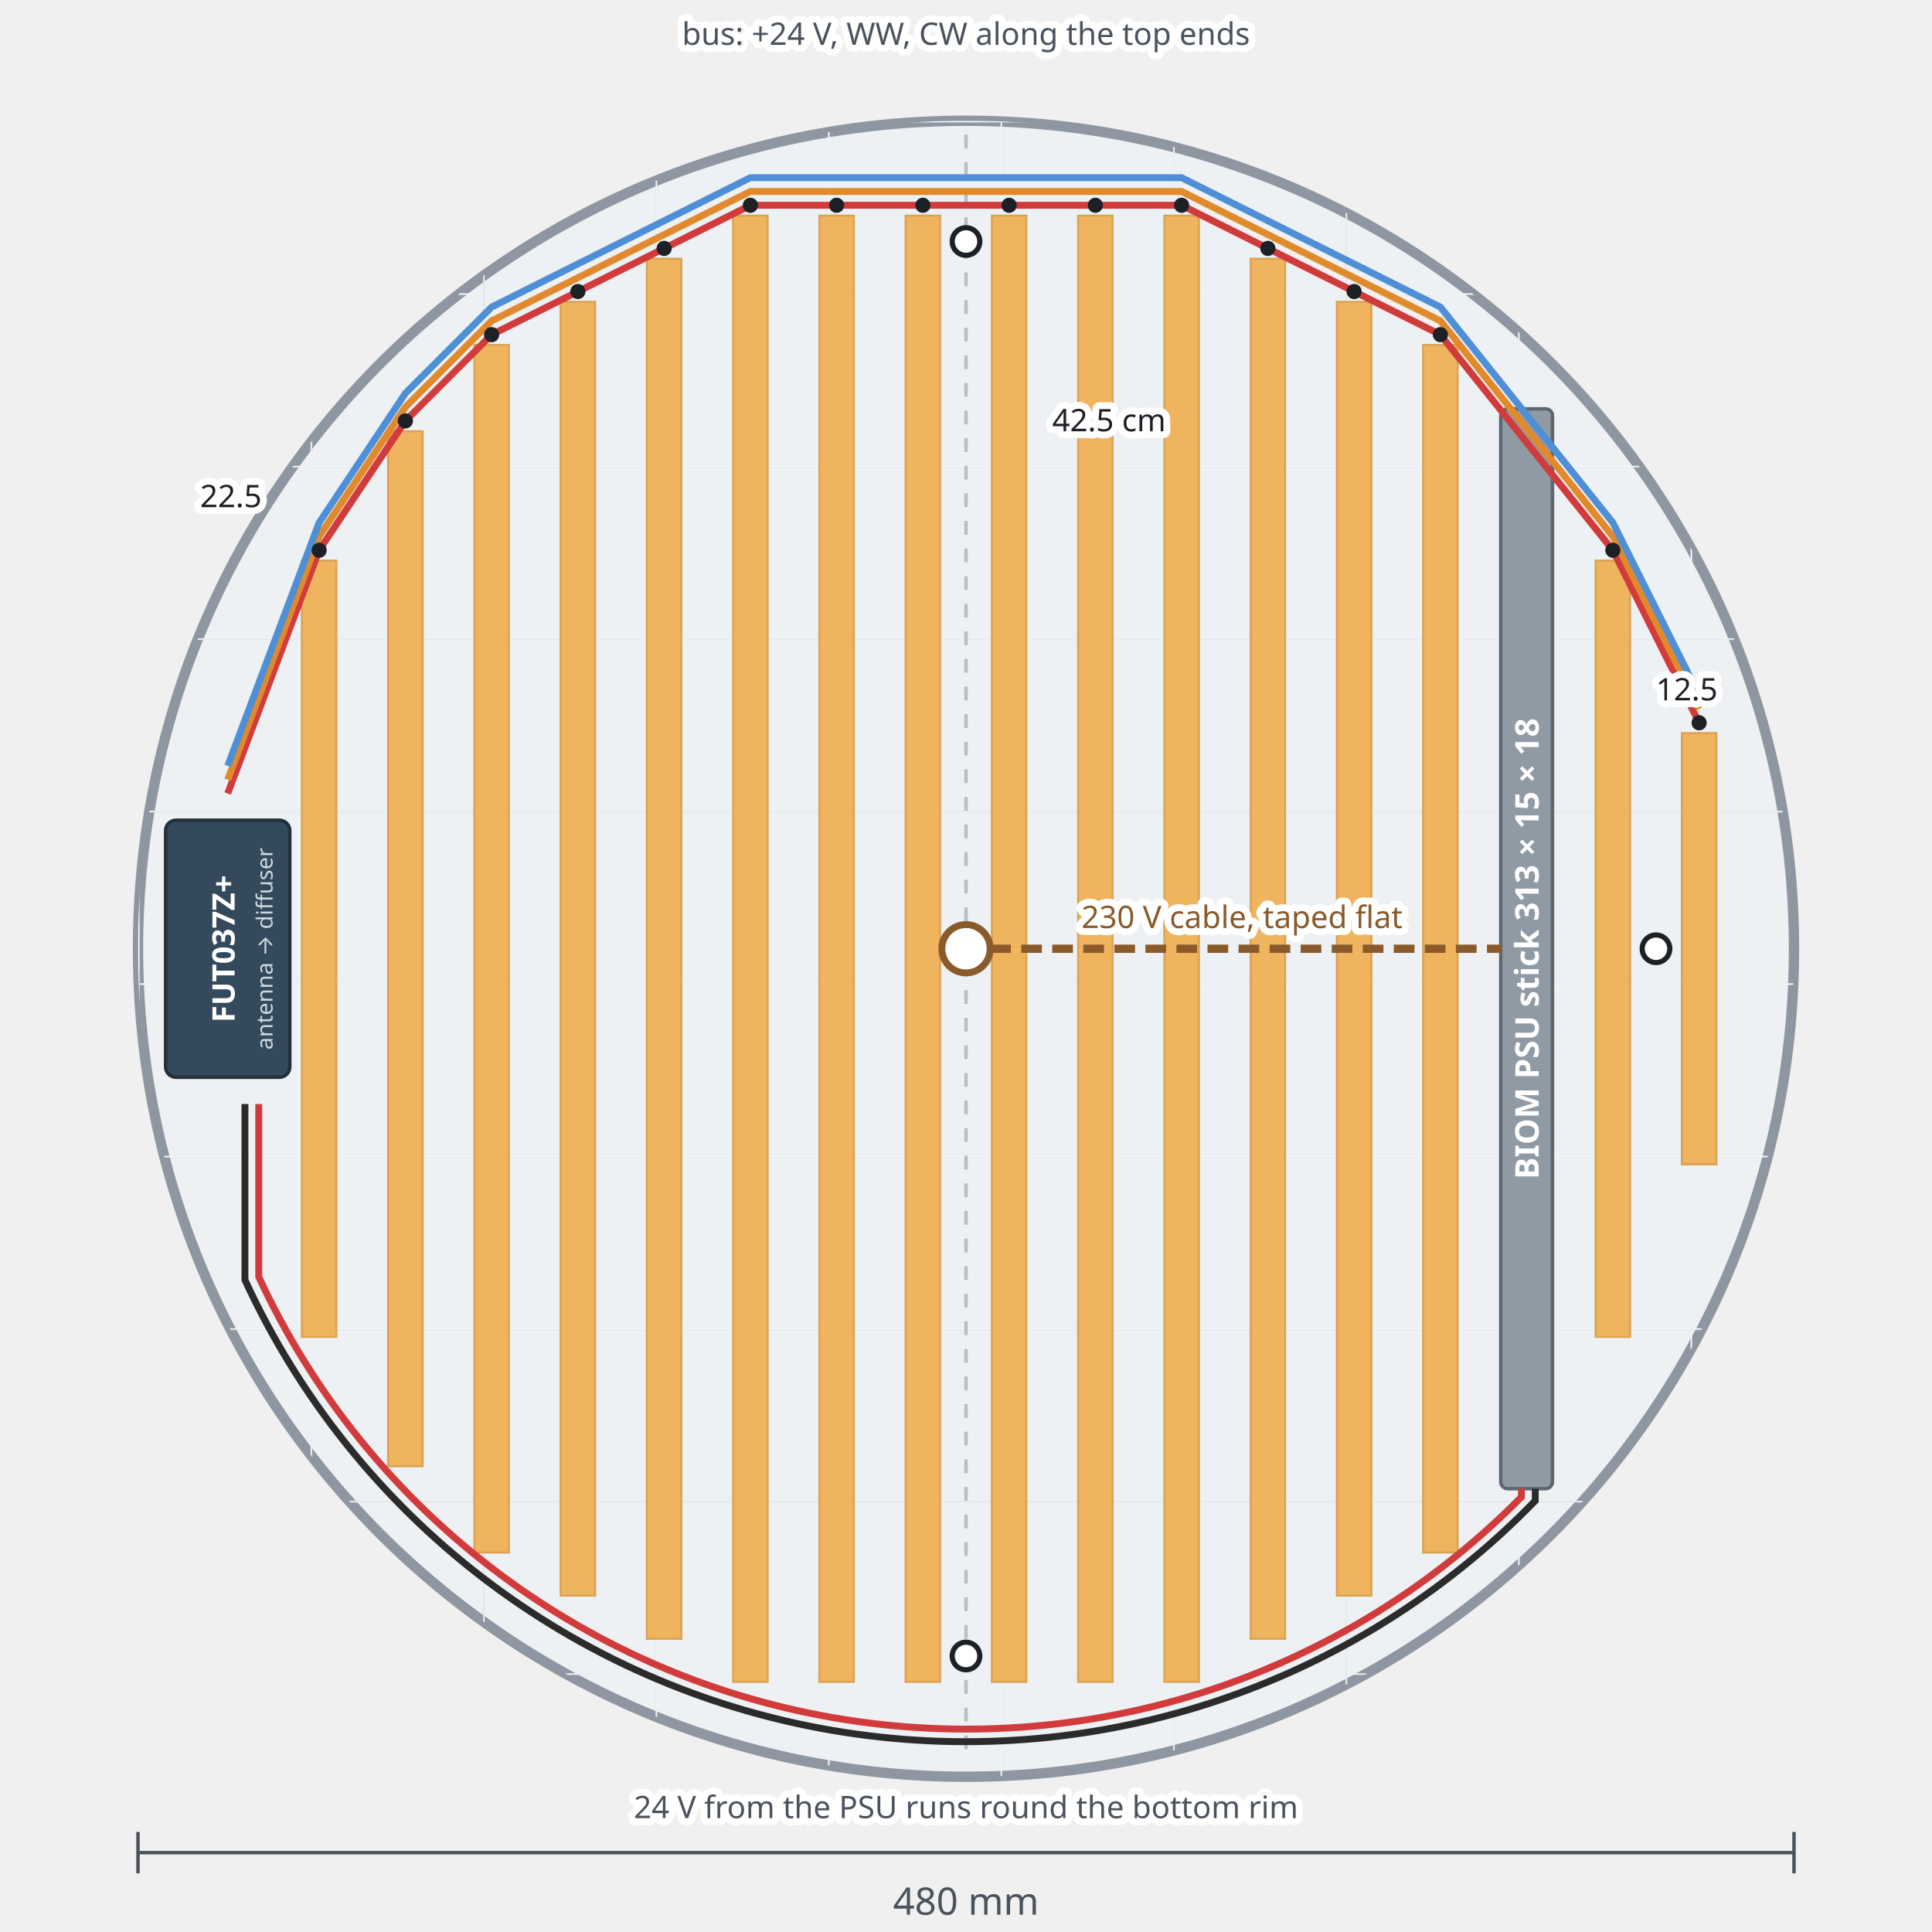
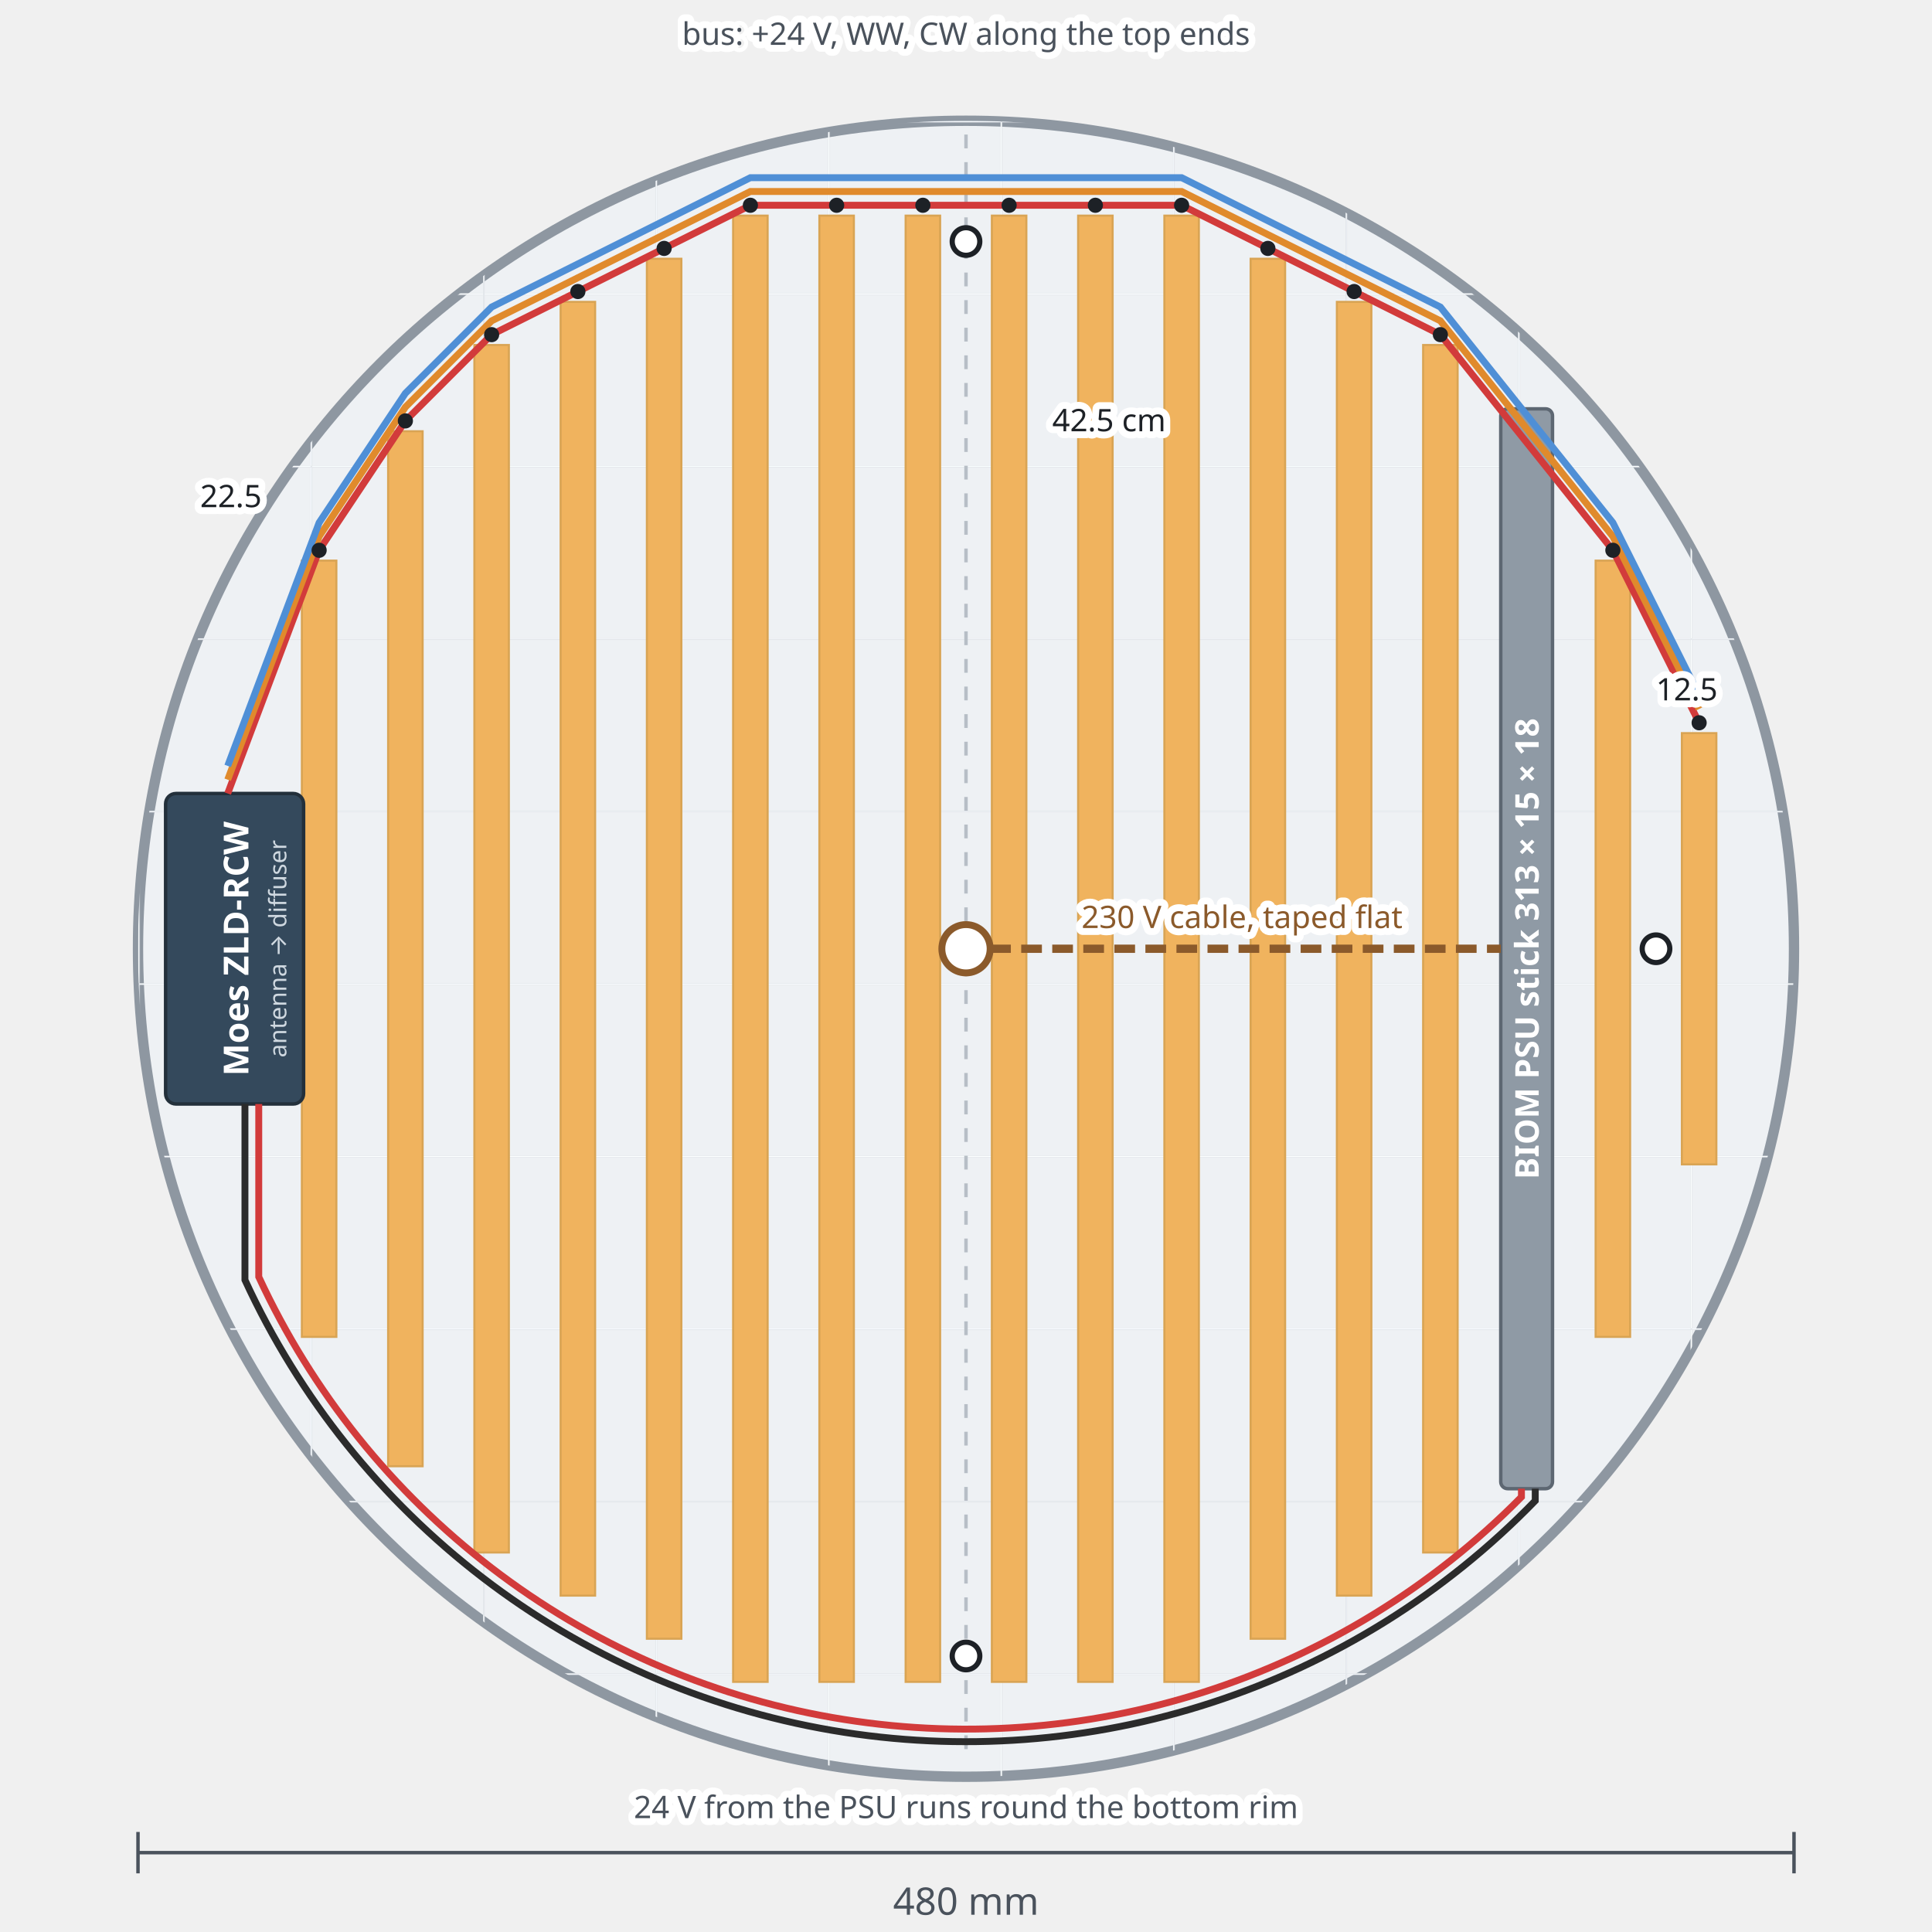
<svg xmlns="http://www.w3.org/2000/svg" width="560" height="560" viewBox="-280 -275 560 560">
  <style>text{font-family:"Segoe UI",system-ui,-apple-system,sans-serif}text.halo{paint-order:stroke;stroke:#fff;stroke-width:4px;stroke-linejoin:round}</style>
  <defs>
    <pattern id="grid" width="50" height="50" patternUnits="userSpaceOnUse" x="-240" y="-240">
      <path d="M50 0 H0 V50" fill="none" stroke="#e3e7eb" stroke-width="1" />
    </pattern>
  </defs>
  <circle r="240" fill="#eef1f4" stroke="#8e97a1" stroke-width="3" />
  <circle r="240" fill="url(#grid)" />
  <line x1="0" y1="-236" x2="0" y2="236" stroke="#b7bec6" stroke-dasharray="4 4" />
  <g fill="#f0b35e" stroke="#d9a454" stroke-width=".6">
    <rect x="-192.5" y="-112.5" width="10" height="225" />
    <rect x="-167.5" y="-150.0" width="10" height="300" />
    <rect x="-142.5" y="-175.0" width="10" height="350" />
    <rect x="-117.5" y="-187.5" width="10" height="375" />
    <rect x="-92.5" y="-200.0" width="10" height="400" />
    <rect x="-67.5" y="-212.5" width="10" height="425" />
    <rect x="-42.5" y="-212.5" width="10" height="425" />
    <rect x="-17.5" y="-212.5" width="10" height="425" />
    <rect x="7.5" y="-212.5" width="10" height="425" />
    <rect x="32.5" y="-212.5" width="10" height="425" />
    <rect x="57.5" y="-212.5" width="10" height="425" />
    <rect x="82.5" y="-200.0" width="10" height="400" />
    <rect x="107.5" y="-187.5" width="10" height="375" />
    <rect x="132.5" y="-175.0" width="10" height="350" />
    <rect x="182.5" y="-112.5" width="10" height="225" />
    <rect x="207.5" y="-62.5" width="10" height="125" />
  </g>
  <rect x="155" y="-156.5" width="15" height="313" rx="2" fill="#8f9aa5" stroke="#5d6772" />
  <text x="166" y="0" text-anchor="middle" font-size="9.5" font-weight="700" fill="#fff" transform="rotate(-90 166 0)">BIOM PSU stick 313 × 15 × 18</text>
-   <rect x="-232" y="-37.25" width="36" height="74.5" rx="3" fill="#34495c" stroke="#23303b" />
-   <text x="-212" y="0" text-anchor="middle" font-size="9" font-weight="700" fill="#fff" transform="rotate(-90 -212 0)">FUT037Z+</text>
-   <text x="-201" y="0" text-anchor="middle" font-size="6.5" fill="#cfd8e0" transform="rotate(-90 -201 0)">antenna → diffuser</text>
+   <rect x="-232" y="-45" width="40" height="90" rx="3" fill="#34495c" stroke="#23303b" />
+   <text x="-208" y="0" text-anchor="middle" font-size="10" font-weight="700" fill="#fff" transform="rotate(-90 -208 0)">Moes ZLD-RCW</text>
+   <text x="-197" y="0" text-anchor="middle" font-size="7" fill="#cfd8e0" transform="rotate(-90 -197 0)">antenna → diffuser</text>
  <polyline points="-214.0,-45.0 -187.5,-115.5 -162.5,-153.0 -137.5,-178.0 -112.5,-190.5 -87.5,-203.0 -62.5,-215.5 -37.5,-215.5 -12.5,-215.5 12.5,-215.5 37.5,-215.5 62.5,-215.5 87.5,-203.0 112.5,-190.5 137.5,-178.0 187.5,-115.5 212.5,-65.5" fill="none" stroke="#d23b3b" stroke-width="2" />
  <polyline points="-214.0,-49.0 -187.5,-119.5 -162.5,-157.0 -137.5,-182.0 -112.5,-194.5 -87.5,-207.0 -62.5,-219.5 -37.5,-219.5 -12.5,-219.5 12.5,-219.5 37.5,-219.5 62.5,-219.5 87.5,-207.0 112.5,-194.5 137.5,-182.0 187.5,-119.5 212.5,-69.5" fill="none" stroke="#e08a2c" stroke-width="2" />
  <polyline points="-214.0,-53.0 -187.5,-123.5 -162.5,-161.0 -137.5,-186.0 -112.5,-198.5 -87.5,-211.0 -62.5,-223.5 -37.5,-223.5 -12.5,-223.5 12.5,-223.5 37.5,-223.5 62.5,-223.5 87.5,-211.0 112.5,-198.5 137.5,-186.0 187.5,-123.5 212.5,-73.5" fill="none" stroke="#4f8fd6" stroke-width="2" />
  <g fill="#1d2126">
    <circle cx="-187.5" cy="-115.5" r="2.2" />
    <circle cx="-162.5" cy="-153.0" r="2.2" />
    <circle cx="-137.5" cy="-178.0" r="2.2" />
    <circle cx="-112.5" cy="-190.5" r="2.2" />
    <circle cx="-87.5" cy="-203.0" r="2.2" />
    <circle cx="-62.5" cy="-215.5" r="2.2" />
    <circle cx="-37.5" cy="-215.5" r="2.2" />
    <circle cx="-12.5" cy="-215.5" r="2.2" />
    <circle cx="12.5" cy="-215.5" r="2.2" />
    <circle cx="37.5" cy="-215.5" r="2.2" />
    <circle cx="62.5" cy="-215.5" r="2.2" />
    <circle cx="87.5" cy="-203.0" r="2.2" />
    <circle cx="112.5" cy="-190.5" r="2.2" />
    <circle cx="137.5" cy="-178.0" r="2.2" />
    <circle cx="187.5" cy="-115.5" r="2.2" />
    <circle cx="212.5" cy="-65.5" r="2.2" />
  </g>
  <path d="M 161 156.5 L 161 158.9 A 226 226 0 0 1 -205 95.1 L -205 45" fill="none" stroke="#d23b3b" stroke-width="2" />
  <path d="M 165 156.5 L 165 160.0 A 230 230 0 0 1 -209 96.0 L -209 45" fill="none" stroke="#2b2b2b" stroke-width="2" />
  <text class="halo" x="0" y="252" text-anchor="middle" font-size="9" fill="#4a525c">24 V from the PSU runs round the bottom rim</text>
  <circle cx="0" cy="0" r="7" fill="#fff" stroke="#8b5a2b" stroke-width="2" />
  <path d="M 7 0 H 155" stroke="#8b5a2b" stroke-width="2.4" stroke-dasharray="6 3" />
  <text class="halo" x="80" y="-6" text-anchor="middle" font-size="9" fill="#8b5a2b">230 V cable, taped flat</text>
  <g fill="#fff" stroke="#1d2126" stroke-width="1.5">
    <circle cx="0" cy="-205" r="4" />
    <circle cx="0" cy="205" r="4" />
    <circle cx="200" cy="0" r="4" />
  </g>
  <text class="halo" x="0" y="-262" text-anchor="middle" font-size="9" fill="#4a525c">bus: +24 V, WW, CW along the top ends</text>
  <g font-size="9" fill="#1d2126">
    <text class="halo" x="25" y="-150" font-size="9">42.5 cm</text>
    <text class="halo" x="200" y="-72" font-size="9">12.5</text>
    <text class="halo" x="-222" y="-128" font-size="9">22.5</text>
  </g>
  <path d="M -240 262 H 240" stroke="#4a525c" />
  <path d="M -240 256 V 268 M 240 256 V 268" stroke="#4a525c" />
  <text x="0" y="280" text-anchor="middle" font-size="11" fill="#4a525c">480 mm</text>
</svg>
